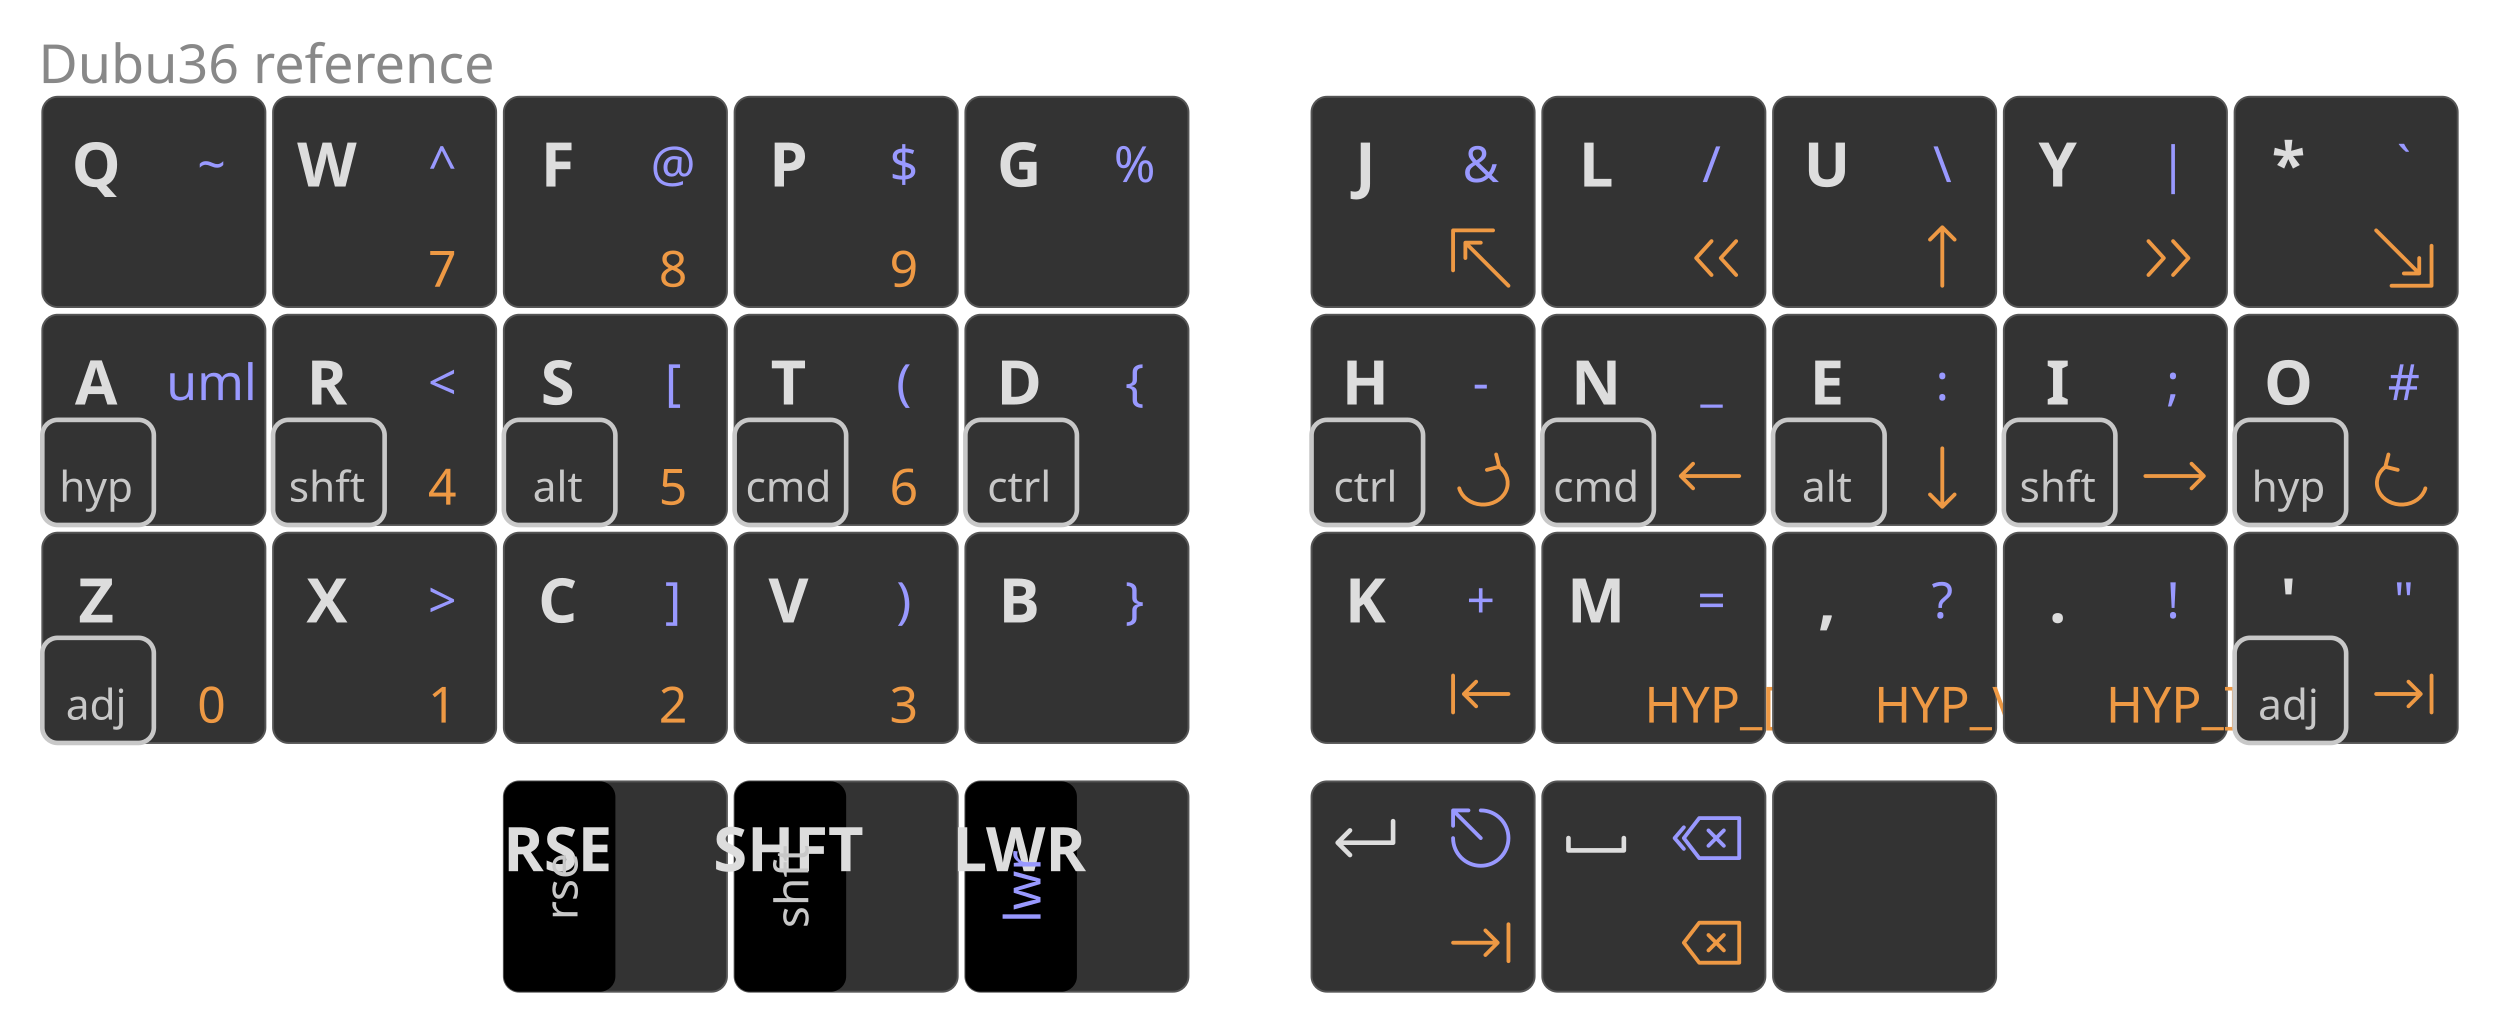
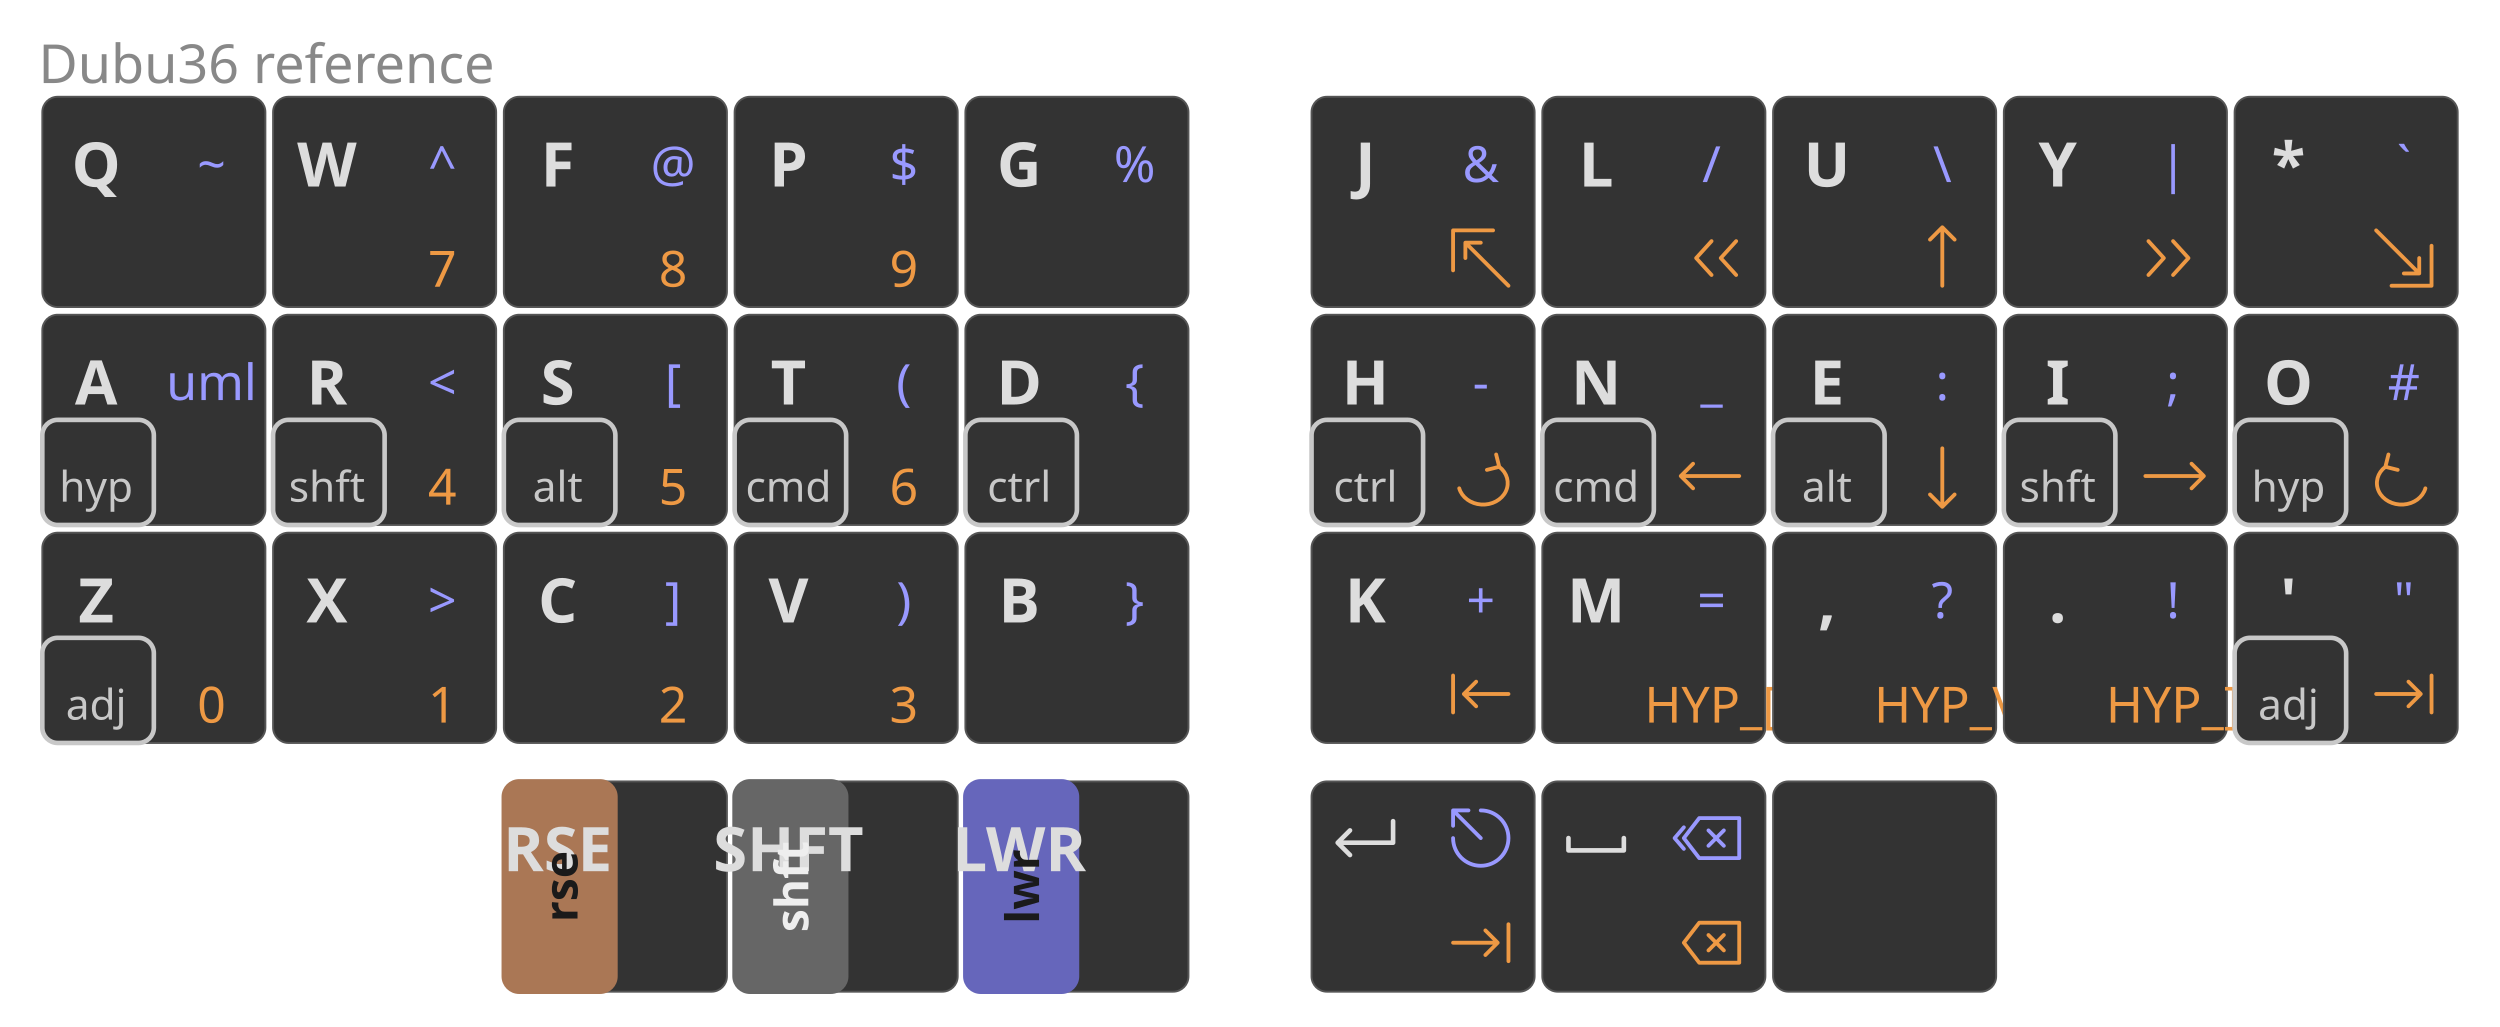
<svg xmlns="http://www.w3.org/2000/svg" class="keymap" width="650" height="267" viewBox="-10 -24 650.0 266.68">
  <style>svg.keymap { background: #1e1e2e; font-family: sans-serif; }
    rect.keycap { fill: #333333; stroke: #555555; stroke-width: 0.5px; }
    text { fill: #c8c8c8; text-anchor: middle; dominant-baseline: central; }
    text.base { font-size: 16px; font-weight: 600; fill: #dddddd; }
    text.hold { font-size: 11px; }
    text.sym { font-size: 13px; fill: #9999ff; }
    text.num { font-size: 13px; fill: #ee9944; }
    text.oneshot { font-size: 12px; font-weight: 600; }
    use.glyph { fill: none; stroke: #c8c8c8; stroke-width: 2.5px;
                stroke-linecap: round; stroke-linejoin: round; }
    use.glyph.base { stroke: #dddddd; stroke-width: 3px; }
    use.glyph.sym { stroke: #9999ff; }
    use.glyph.num { stroke: #ee9944; }
    rect.hold-box { stroke-width: 1.2px; }
    rect.hold-box.tap-preferred.mod { fill: none; stroke: #c8c8c8; }
    rect.hold-box.tap-preferred.sym { fill: none; stroke: #9999ff; }
    rect.hold-box.tap-preferred.nav { fill: none; stroke: #ee9944; }
    rect.hold-box.hold-preferred.mod { fill: #666666; stroke: #666666; }
    rect.hold-box.hold-preferred.sym { fill: #6666bb; stroke: #6666bb; }
    rect.hold-box.hold-preferred.nav { fill: #aa7755; stroke: #aa7755; }
    rect.hold-box.oneshot.mod { fill: #666666; stroke: #666666; }
    rect.hold-box.oneshot.sym { fill: #6666bb; stroke: #6666bb; }
    rect.hold-box.oneshot.nav { fill: #aa7755; stroke: #aa7755; }
    text.hold.hold-preferred.mod, text.oneshot.mod { fill: #eeeeee; font-weight: 700; }
    text.hold.hold-preferred.sym, text.oneshot.sym,
    text.hold.hold-preferred.nav, text.oneshot.nav { fill: #1a1a1a; font-weight: 700; }
    text.hold.tap-preferred { fill: #c8c8c8; }
    text.title { font-size: 14px; fill: #888888; text-anchor: start; }</style>
  <defs>
    <path id="glyph_backspace" class="symbol" transform="scale(0.4) translate(-24,-30)" d="M22,19l10,10 M22,29l10-10 M6,24l10,13h26v-26h-26z" />
    <path id="glyph_delete-word" class="symbol" transform="scale(0.4) translate(-24,-30)" d="M22,19l10,10 M22,29l10-10 M6,24l10,13h26v-26h-26z M6,17l-6,7,6,7" />
    <path id="glyph_return" class="symbol" transform="scale(0.4) translate(-24,-30)" d="M42,13V27H6 m8-8l-8,8l8,8" />
    <path id="glyph_space" class="symbol" transform="scale(0.4) translate(-24,-30)" d="M42,24V32H6V24" />
    <path id="glyph_escape" class="symbol" transform="scale(0.4) translate(-24,-30)" d="M24,24l-18-18 m0,10v-10h10 M24,6A18,18,0,1,1,6,24" />
    <path id="glyph_up" class="symbol" transform="scale(0.4) translate(-24,-30)" d="M24,42v-36 m-8,6l8-8l8,8" />
    <path id="glyph_down" class="symbol" transform="scale(0.4) translate(-24,-30)" d="M24,6v36 m-8,-6l8,8l8-8" />
    <path id="glyph_left" class="symbol" transform="scale(0.4) translate(-24,-30)" d="M42,24h-36 m6-8l-8,8l8,8" />
    <path id="glyph_right" class="symbol" transform="scale(0.4) translate(-24,-30)" d="M6,24h36 m-6-8l8,8l-8,8" />
    <path id="glyph_tab" class="symbol" transform="scale(0.4) translate(-24,-30)" d="M6,24h27 m-6-8l8,8l-8,8 M42,12V36" />
    <path id="glyph_btab" class="symbol" transform="scale(0.4) translate(-24,-30)" d="M42,24h-27 m6-8l-8,8l8,8 M6,12V36" />
    <path id="glyph_home" class="symbol" transform="scale(0.4) translate(-24,-30)" d="M42,42l-28-28 m0,10v-10h10 m8-8h-26v26" />
    <path id="glyph_end" class="symbol" transform="scale(0.4) translate(-24,-30)" d="M6,6l28,28 m0-10v10h-10 m-8,8h26v-26" />
    <path id="glyph_word-right" class="symbol" transform="scale(0.4) translate(-24,-30)" d="M8,13l10,11-10,11 M24,13l10,11-10,11" />
    <path id="glyph_word-left" class="symbol" transform="scale(0.4) translate(-24,-30)" d="M40,13l-10,11,10,11 M24,13l-10,11,10,11" />
    <path id="glyph_hist-fwd" class="symbol" transform="scale(0.4) translate(-24,-30)" d="M10,32A16,14,0,1,0,36,18 m-2,-8l2,8l-8,2" />
    <path id="glyph_hist-back" class="symbol" transform="scale(0.4) translate(-24,-30)" d="M38,32A16,14,0,1,1,12,18 m2,-8l-2,8l8,2" />
  </defs>
  <text class="title" x="0" y="-8">Dubu36 reference</text>
  <g transform="translate(0.00,0.00)">
    <rect class="keycap" x="1.0" y="1.0" width="58.0" height="54.67" rx="4.0" ry="4.0" />
    <text class="base" x="15.0" y="18.134">Q</text>
    <text class="sym" x="45.0" y="18.134">~</text>
  </g>
  <g transform="translate(60.00,0.00)">
    <rect class="keycap" x="1.0" y="1.0" width="58.0" height="54.67" rx="4.0" ry="4.0" />
    <text class="base" x="15.0" y="18.134">W</text>
    <text class="sym" x="45.0" y="18.134">^</text>
    <text class="num" x="45.0" y="45.336">7</text>
  </g>
  <g transform="translate(120.00,0.00)">
    <rect class="keycap" x="1.0" y="1.0" width="58.0" height="54.67" rx="4.0" ry="4.0" />
    <text class="base" x="15.0" y="18.134">F</text>
    <text class="sym" x="45.0" y="18.134">@</text>
    <text class="num" x="45.0" y="45.336">8</text>
  </g>
  <g transform="translate(180.00,0.00)">
    <rect class="keycap" x="1.0" y="1.0" width="58.0" height="54.67" rx="4.0" ry="4.0" />
    <text class="base" x="15.0" y="18.134">P</text>
    <text class="sym" x="45.0" y="18.134">$</text>
    <text class="num" x="45.0" y="45.336">9</text>
  </g>
  <g transform="translate(240.00,0.00)">
    <rect class="keycap" x="1.0" y="1.0" width="58.0" height="54.67" rx="4.0" ry="4.0" />
    <text class="base" x="15.0" y="18.134">G</text>
    <text class="sym" x="45.0" y="18.134">%</text>
  </g>
  <g transform="translate(330.00,0.00)">
    <rect class="keycap" x="1.0" y="1.0" width="58.0" height="54.67" rx="4.0" ry="4.0" />
    <text class="base" x="15.0" y="18.134">J</text>
    <text class="sym" x="45.0" y="18.134">&amp;</text>
    <use class="glyph num" href="#glyph_home" x="45.0" y="45.336" />
  </g>
  <g transform="translate(390.00,0.00)">
    <rect class="keycap" x="1.0" y="1.0" width="58.0" height="54.67" rx="4.0" ry="4.0" />
    <text class="base" x="15.0" y="18.134">L</text>
    <text class="sym" x="45.0" y="18.134">/</text>
    <use class="glyph num" href="#glyph_word-left" x="45.0" y="45.336" />
  </g>
  <g transform="translate(450.00,0.00)">
    <rect class="keycap" x="1.0" y="1.0" width="58.0" height="54.67" rx="4.0" ry="4.0" />
    <text class="base" x="15.0" y="18.134">U</text>
    <text class="sym" x="45.0" y="18.134">\</text>
    <use class="glyph num" href="#glyph_up" x="45.0" y="45.336" />
  </g>
  <g transform="translate(510.00,0.00)">
    <rect class="keycap" x="1.0" y="1.0" width="58.0" height="54.67" rx="4.0" ry="4.0" />
    <text class="base" x="15.0" y="18.134">Y</text>
    <text class="sym" x="45.0" y="18.134">|</text>
    <use class="glyph num" href="#glyph_word-right" x="45.0" y="45.336" />
  </g>
  <g transform="translate(570.00,0.00)">
    <rect class="keycap" x="1.0" y="1.0" width="58.0" height="54.67" rx="4.0" ry="4.0" />
    <text class="base" x="15.0" y="18.134">*</text>
    <text class="sym" x="45.0" y="18.134">`</text>
    <use class="glyph num" href="#glyph_end" x="45.0" y="45.336" />
  </g>
  <g transform="translate(0.00,56.67)">
    <rect class="keycap" x="1.0" y="1.0" width="58.0" height="54.67" rx="4.0" ry="4.0" />
    <rect class="hold-box tap-preferred mod" x="1.0" y="28.335" width="29.0" height="27.335" rx="4.0" ry="4.0" />
    <text class="base" x="15.0" y="18.134">A</text>
    <text class="hold tap-preferred mod" x="15.0" y="45.336">hyp</text>
    <text class="sym" x="45.0" y="18.134">uml</text>
  </g>
  <g transform="translate(60.00,56.67)">
    <rect class="keycap" x="1.0" y="1.0" width="58.0" height="54.67" rx="4.0" ry="4.0" />
    <rect class="hold-box tap-preferred mod" x="1.0" y="28.335" width="29.0" height="27.335" rx="4.0" ry="4.0" />
    <text class="base" x="15.0" y="18.134">R</text>
    <text class="hold tap-preferred mod" x="15.0" y="45.336">shft</text>
    <text class="sym" x="45.0" y="18.134">&lt;</text>
    <text class="num" x="45.0" y="45.336">4</text>
  </g>
  <g transform="translate(120.00,56.67)">
    <rect class="keycap" x="1.0" y="1.0" width="58.0" height="54.67" rx="4.0" ry="4.0" />
    <rect class="hold-box tap-preferred mod" x="1.0" y="28.335" width="29.0" height="27.335" rx="4.0" ry="4.0" />
    <text class="base" x="15.0" y="18.134">S</text>
    <text class="hold tap-preferred mod" x="15.0" y="45.336">alt</text>
    <text class="sym" x="45.0" y="18.134">[</text>
    <text class="num" x="45.0" y="45.336">5</text>
  </g>
  <g transform="translate(180.00,56.67)">
    <rect class="keycap" x="1.0" y="1.0" width="58.0" height="54.67" rx="4.0" ry="4.0" />
    <rect class="hold-box tap-preferred mod" x="1.0" y="28.335" width="29.0" height="27.335" rx="4.0" ry="4.0" />
    <text class="base" x="15.0" y="18.134">T</text>
    <text class="hold tap-preferred mod" x="15.0" y="45.336">cmd</text>
    <text class="sym" x="45.0" y="18.134">(</text>
    <text class="num" x="45.0" y="45.336">6</text>
  </g>
  <g transform="translate(240.00,56.67)">
    <rect class="keycap" x="1.0" y="1.0" width="58.0" height="54.67" rx="4.0" ry="4.0" />
    <rect class="hold-box tap-preferred mod" x="1.0" y="28.335" width="29.0" height="27.335" rx="4.0" ry="4.0" />
    <text class="base" x="15.0" y="18.134">D</text>
    <text class="hold tap-preferred mod" x="15.0" y="45.336">ctrl</text>
    <text class="sym" x="45.0" y="18.134">{</text>
  </g>
  <g transform="translate(330.00,56.67)">
    <rect class="keycap" x="1.0" y="1.0" width="58.0" height="54.67" rx="4.0" ry="4.0" />
    <rect class="hold-box tap-preferred mod" x="1.0" y="28.335" width="29.0" height="27.335" rx="4.0" ry="4.0" />
    <text class="base" x="15.0" y="18.134">H</text>
    <text class="hold tap-preferred mod" x="15.0" y="45.336">ctrl</text>
    <text class="sym" x="45.0" y="18.134">-</text>
    <use class="glyph num" href="#glyph_hist-fwd" x="45.0" y="45.336" />
  </g>
  <g transform="translate(390.00,56.67)">
    <rect class="keycap" x="1.0" y="1.0" width="58.0" height="54.67" rx="4.0" ry="4.0" />
    <rect class="hold-box tap-preferred mod" x="1.0" y="28.335" width="29.0" height="27.335" rx="4.0" ry="4.0" />
    <text class="base" x="15.0" y="18.134">N</text>
    <text class="hold tap-preferred mod" x="15.0" y="45.336">cmd</text>
    <text class="sym" x="45.0" y="18.134">_</text>
    <use class="glyph num" href="#glyph_left" x="45.0" y="45.336" />
  </g>
  <g transform="translate(450.00,56.67)">
    <rect class="keycap" x="1.0" y="1.0" width="58.0" height="54.67" rx="4.0" ry="4.0" />
    <rect class="hold-box tap-preferred mod" x="1.0" y="28.335" width="29.0" height="27.335" rx="4.0" ry="4.0" />
    <text class="base" x="15.0" y="18.134">E</text>
    <text class="hold tap-preferred mod" x="15.0" y="45.336">alt</text>
    <text class="sym" x="45.0" y="18.134">:</text>
    <use class="glyph num" href="#glyph_down" x="45.0" y="45.336" />
  </g>
  <g transform="translate(510.00,56.67)">
    <rect class="keycap" x="1.0" y="1.0" width="58.0" height="54.67" rx="4.0" ry="4.0" />
    <rect class="hold-box tap-preferred mod" x="1.0" y="28.335" width="29.0" height="27.335" rx="4.0" ry="4.0" />
    <text class="base" x="15.0" y="18.134">I</text>
    <text class="hold tap-preferred mod" x="15.0" y="45.336">shft</text>
    <text class="sym" x="45.0" y="18.134">;</text>
    <use class="glyph num" href="#glyph_right" x="45.0" y="45.336" />
  </g>
  <g transform="translate(570.00,56.67)">
    <rect class="keycap" x="1.0" y="1.0" width="58.0" height="54.67" rx="4.0" ry="4.0" />
    <rect class="hold-box tap-preferred mod" x="1.0" y="28.335" width="29.0" height="27.335" rx="4.0" ry="4.0" />
    <text class="base" x="15.0" y="18.134">O</text>
    <text class="hold tap-preferred mod" x="15.0" y="45.336">hyp</text>
    <text class="sym" x="45.0" y="18.134">#</text>
    <use class="glyph num" href="#glyph_hist-back" x="45.0" y="45.336" />
  </g>
  <g transform="translate(0.00,113.34)">
    <rect class="keycap" x="1.0" y="1.0" width="58.0" height="54.67" rx="4.0" ry="4.0" />
    <rect class="hold-box tap-preferred mod" x="1.0" y="28.335" width="29.0" height="27.335" rx="4.0" ry="4.0" />
    <text class="base" x="15.0" y="18.134">Z</text>
    <text class="hold tap-preferred mod" x="15.0" y="45.336">adj</text>
    <text class="num" x="45.0" y="45.336">0</text>
  </g>
  <g transform="translate(60.00,113.34)">
    <rect class="keycap" x="1.0" y="1.0" width="58.0" height="54.67" rx="4.0" ry="4.0" />
    <text class="base" x="15.0" y="18.134">X</text>
    <text class="sym" x="45.0" y="18.134">&gt;</text>
    <text class="num" x="45.0" y="45.336">1</text>
  </g>
  <g transform="translate(120.00,113.34)">
    <rect class="keycap" x="1.0" y="1.0" width="58.0" height="54.67" rx="4.0" ry="4.0" />
    <text class="base" x="15.0" y="18.134">C</text>
    <text class="sym" x="45.0" y="18.134">]</text>
    <text class="num" x="45.0" y="45.336">2</text>
  </g>
  <g transform="translate(180.00,113.34)">
    <rect class="keycap" x="1.0" y="1.0" width="58.0" height="54.67" rx="4.0" ry="4.0" />
    <text class="base" x="15.0" y="18.134">V</text>
    <text class="sym" x="45.0" y="18.134">)</text>
    <text class="num" x="45.0" y="45.336">3</text>
  </g>
  <g transform="translate(240.00,113.34)">
    <rect class="keycap" x="1.0" y="1.0" width="58.0" height="54.67" rx="4.0" ry="4.0" />
    <text class="base" x="15.0" y="18.134">B</text>
    <text class="sym" x="45.0" y="18.134">}</text>
  </g>
  <g transform="translate(330.00,113.34)">
    <rect class="keycap" x="1.0" y="1.0" width="58.0" height="54.67" rx="4.0" ry="4.0" />
    <text class="base" x="15.0" y="18.134">K</text>
    <text class="sym" x="45.0" y="18.134">+</text>
    <use class="glyph num" href="#glyph_btab" x="45.0" y="45.336" />
  </g>
  <g transform="translate(390.00,113.34)">
    <rect class="keycap" x="1.0" y="1.0" width="58.0" height="54.67" rx="4.0" ry="4.0" />
    <text class="base" x="15.0" y="18.134">M</text>
    <text class="sym" x="45.0" y="18.134">=</text>
    <text class="num" x="45.0" y="45.336">HYP_[</text>
  </g>
  <g transform="translate(450.00,113.34)">
    <rect class="keycap" x="1.0" y="1.0" width="58.0" height="54.67" rx="4.0" ry="4.0" />
    <text class="base" x="15.0" y="18.134">,</text>
    <text class="sym" x="45.0" y="18.134">?</text>
    <text class="num" x="45.0" y="45.336">HYP_\</text>
  </g>
  <g transform="translate(510.00,113.34)">
    <rect class="keycap" x="1.0" y="1.0" width="58.0" height="54.67" rx="4.0" ry="4.0" />
    <text class="base" x="15.0" y="18.134">.</text>
    <text class="sym" x="45.0" y="18.134">!</text>
    <text class="num" x="45.0" y="45.336">HYP_]</text>
  </g>
  <g transform="translate(570.00,113.34)">
    <rect class="keycap" x="1.0" y="1.0" width="58.0" height="54.67" rx="4.0" ry="4.0" />
    <rect class="hold-box tap-preferred mod" x="1.0" y="28.335" width="29.0" height="27.335" rx="4.0" ry="4.0" />
    <text class="base" x="15.0" y="18.134">'</text>
    <text class="hold tap-preferred mod" x="15.0" y="45.336">adj</text>
    <text class="sym" x="45.0" y="18.134">"</text>
    <use class="glyph num" href="#glyph_tab" x="45.0" y="45.336" />
  </g>
  <g transform="translate(120.00,178.01)">
    <rect class="keycap" x="1.0" y="1.0" width="58.0" height="54.67" rx="4.0" ry="4.0" />
-     <rect class="hold-box sticky nav" x="1.0" y="1.0" width="29.0" height="54.67" rx="4.0" ry="4.0" />
+     <rect class="hold-box oneshot nav" x="1.0" y="1.0" width="29.0" height="54.67" rx="4.0" ry="4.0" />
    <text class="base" x="15.0" y="18.134">RSE</text>
-     <text class="sticky nav" transform="translate(15.5,28.335) rotate(-90)">rse</text>
+     <text class="oneshot nav" transform="translate(15.5,28.335) rotate(-90)">rse</text>
  </g>
  <g transform="translate(180.00,178.01)">
    <rect class="keycap" x="1.0" y="1.0" width="58.0" height="54.67" rx="4.0" ry="4.0" />
-     <rect class="hold-box sticky mod" x="1.0" y="1.0" width="29.0" height="54.67" rx="4.0" ry="4.0" />
+     <rect class="hold-box oneshot mod" x="1.0" y="1.0" width="29.0" height="54.67" rx="4.0" ry="4.0" />
    <text class="base" x="15.0" y="18.134">SHFT</text>
-     <text class="sticky mod" transform="translate(15.5,28.335) rotate(-90)">shft</text>
+     <text class="oneshot mod" transform="translate(15.5,28.335) rotate(-90)">shft</text>
  </g>
  <g transform="translate(240.00,178.01)">
    <rect class="keycap" x="1.0" y="1.0" width="58.0" height="54.67" rx="4.0" ry="4.0" />
-     <rect class="hold-box sticky sym" x="1.0" y="1.0" width="29.0" height="54.67" rx="4.0" ry="4.0" />
+     <rect class="hold-box oneshot sym" x="1.0" y="1.0" width="29.0" height="54.67" rx="4.0" ry="4.0" />
    <text class="base" x="15.0" y="18.134">LWR</text>
-     <text class="sticky sym" transform="translate(15.5,28.335) rotate(-90)">lwr</text>
+     <text class="oneshot sym" transform="translate(15.5,28.335) rotate(-90)">lwr</text>
  </g>
  <g transform="translate(330.00,178.01)">
    <rect class="keycap" x="1.0" y="1.0" width="58.0" height="54.67" rx="4.0" ry="4.0" />
    <use class="glyph base" href="#glyph_return" x="15.0" y="18.134" />
    <use class="glyph sym" href="#glyph_escape" x="45.0" y="18.134" />
    <use class="glyph num" href="#glyph_tab" x="45.0" y="45.336" />
  </g>
  <g transform="translate(390.00,178.01)">
    <rect class="keycap" x="1.0" y="1.0" width="58.0" height="54.67" rx="4.0" ry="4.0" />
    <use class="glyph base" href="#glyph_space" x="15.0" y="18.134" />
    <use class="glyph sym" href="#glyph_delete-word" x="45.0" y="18.134" />
    <use class="glyph num" href="#glyph_backspace" x="45.0" y="45.336" />
  </g>
  <g transform="translate(450.00,178.01)">
    <rect class="keycap" x="1.0" y="1.0" width="58.0" height="54.67" rx="4.0" ry="4.0" />
  </g>
</svg>
